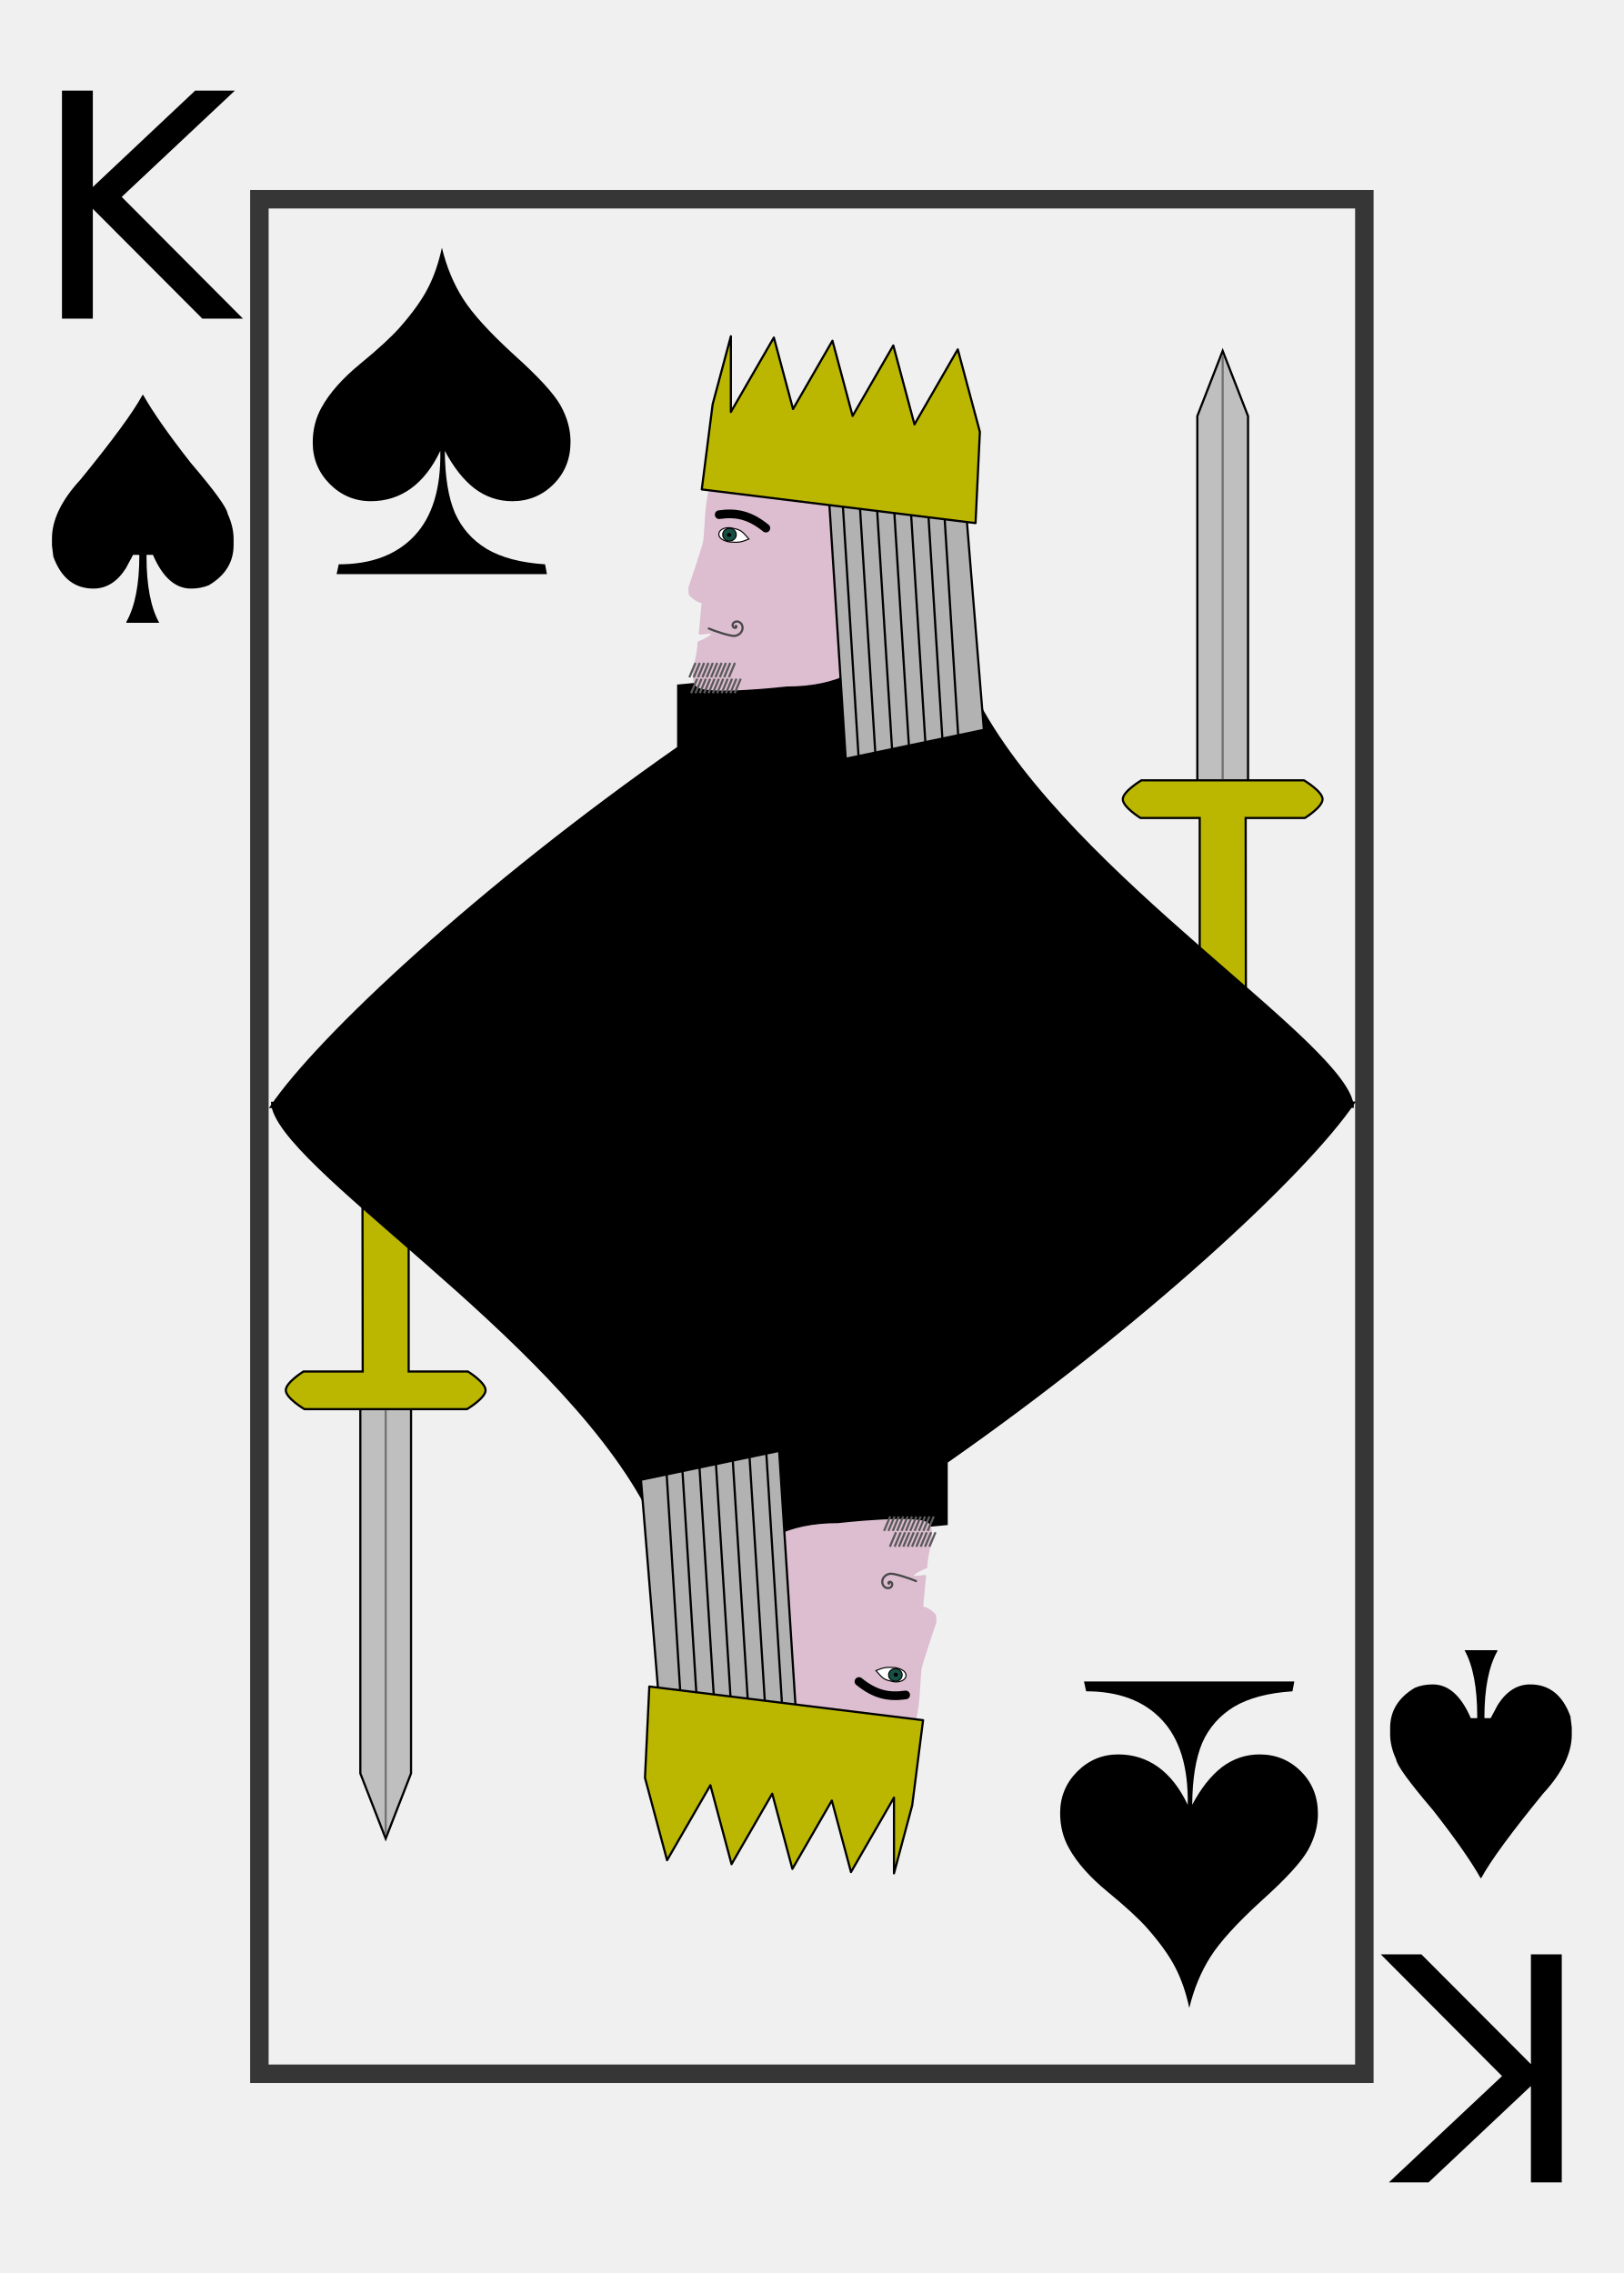
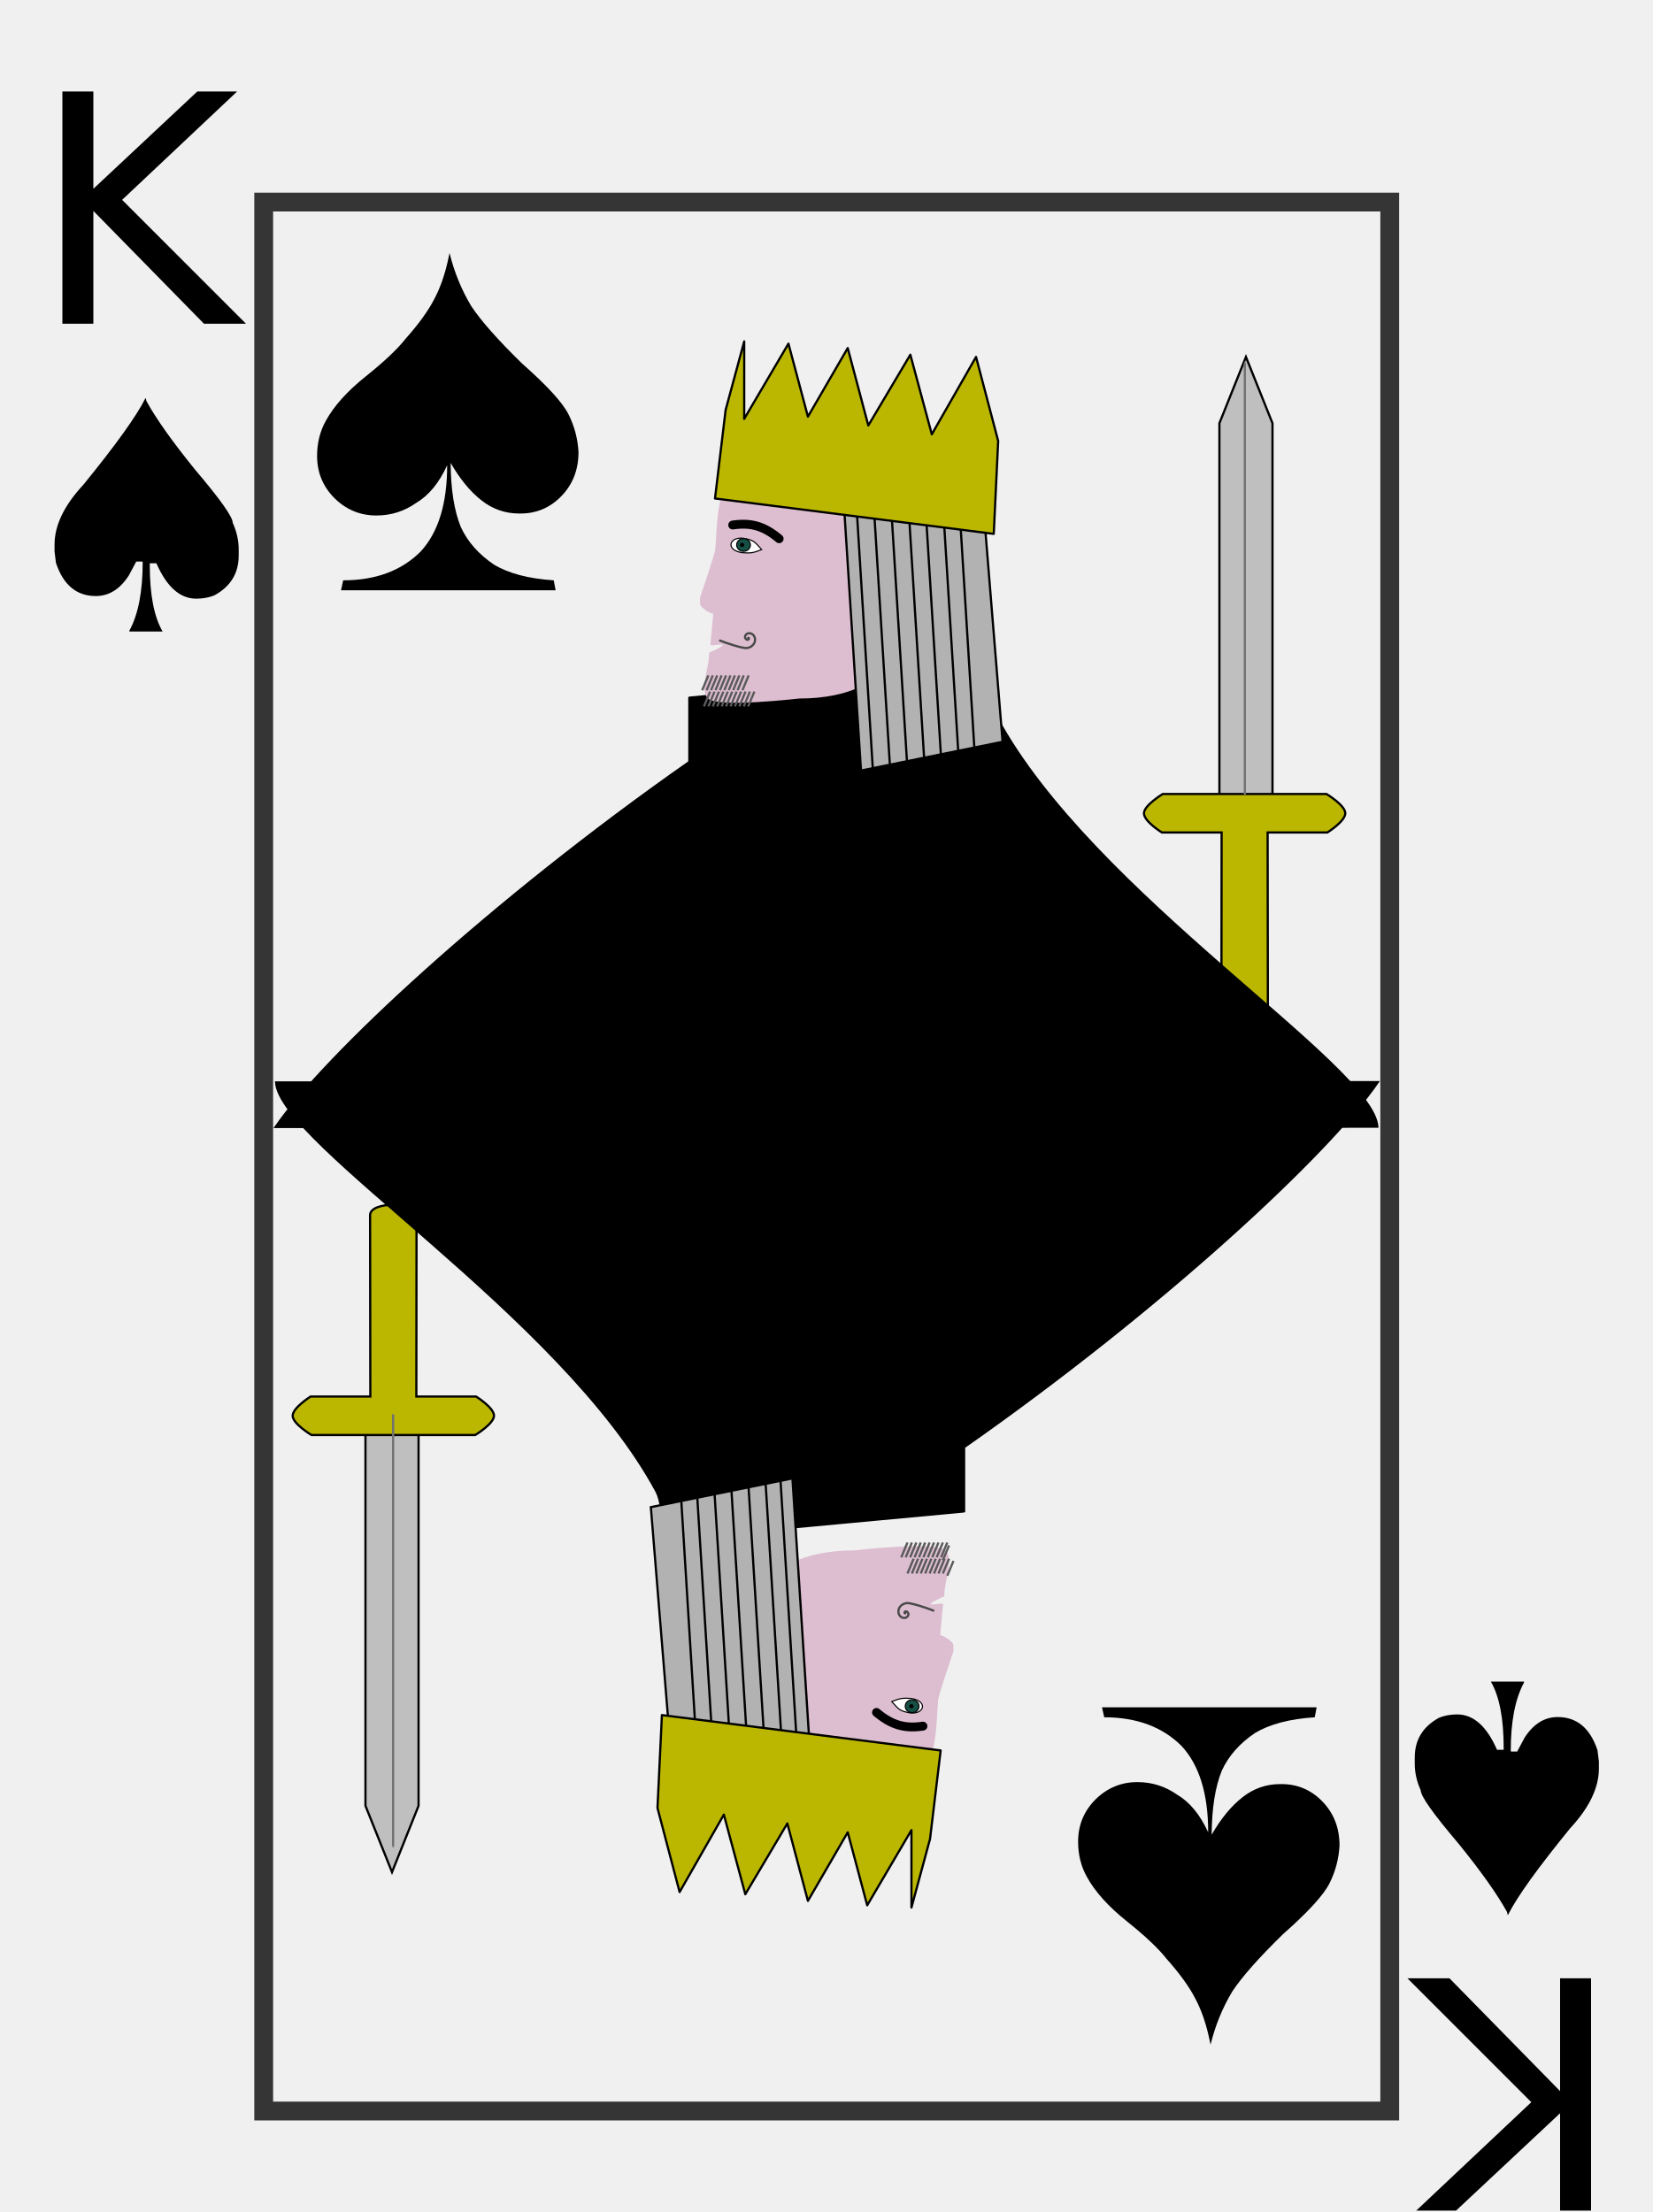
- <svg xmlns="http://www.w3.org/2000/svg" xmlns:xlink="http://www.w3.org/1999/xlink" width="747.347" height="1046.286" id="svg2" version="1.0">
-   <defs id="defs4">
-     </defs>
-   <g id="layer1" transform="translate(2.244899,-0.6479052)">
-     <path style="display:inline;overflow:visible;visibility:visible;opacity:1;fill:#bfbfbf;fill-opacity:1;fill-rule:nonzero;stroke:#000000;stroke-width:1;stroke-linecap:butt;stroke-linejoin:miter;stroke-miterlimit:4;stroke-dasharray:none;stroke-dashoffset:0;stroke-opacity:1;marker:none;marker-start:none;marker-mid:none;marker-end:none;enable-background:accumulate" d="M 548.837,369.008 V 192.181 l 11.672,-30 11.672,30 v 176.827" id="path3994" />
-     <path d="m 549.932,377.173 -27.254,-5e-5 c 0,0 -8.183,-5.052 -8.139,-8.659 0.044,-3.607 8.543,-8.659 8.543,-8.659 l 37.428,-4e-5 37.428,4e-5 c 0,0 8.5,5.052 8.543,8.659 0.044,3.607 -8.139,8.659 -8.139,8.659 l -27.254,5e-5 0.106,81.524 c 0,6.438 -21.261,6.082 -21.261,0 z" style="display:inline;overflow:visible;visibility:visible;fill:#bbb700;fill-opacity:1;fill-rule:nonzero;stroke:#000000;stroke-width:1;stroke-linecap:butt;stroke-linejoin:miter;stroke-miterlimit:4;stroke-dasharray:none;stroke-dashoffset:0;stroke-opacity:1;marker:none;marker-start:none;marker-mid:none;marker-end:none;enable-background:accumulate" id="path4168" />
-     <path id="path872" d="m 186.944,640.127 v 176.827 l -11.672,30 -11.672,-30 V 640.127" style="display:inline;overflow:visible;visibility:visible;opacity:1;fill:#bfbfbf;fill-opacity:1;fill-rule:nonzero;stroke:#000000;stroke-width:1;stroke-linecap:butt;stroke-linejoin:miter;stroke-miterlimit:4;stroke-dasharray:none;stroke-dashoffset:0;stroke-opacity:1;marker:none;marker-start:none;marker-mid:none;marker-end:none;enable-background:accumulate" />
-     <path id="path874" style="display:inline;overflow:visible;visibility:visible;fill:#bbb700;fill-opacity:1;fill-rule:nonzero;stroke:#000000;stroke-width:1;stroke-linecap:butt;stroke-linejoin:miter;stroke-miterlimit:4;stroke-dasharray:none;stroke-dashoffset:0;stroke-opacity:1;marker:none;marker-start:none;marker-mid:none;marker-end:none;enable-background:accumulate" d="m 185.849,631.962 27.254,5e-5 c 0,0 8.183,5.052 8.139,8.659 -0.044,3.607 -8.543,8.659 -8.543,8.659 l -37.428,4e-5 -37.428,-4e-5 c 0,0 -8.5,-5.052 -8.543,-8.659 -0.044,-3.607 8.139,-8.659 8.139,-8.659 l 27.254,-5e-5 -0.106,-81.524 c 0,-6.438 21.261,-6.082 21.261,0 z" />
-     <path id="path1073" style="font-style:normal;font-variant:normal;font-weight:normal;font-stretch:normal;font-size:144px;line-height:1.25;font-family:'Arial Narrow';-inkscape-font-specification:'Arial Narrow';text-align:center;text-anchor:middle;fill:#000000;fill-opacity:1;stroke:none;stroke-width:1px;stroke-linecap:butt;stroke-linejoin:miter;stroke-opacity:1" d="M 26.276,42.353 H 40.479 V 86.72 L 87.589,42.353 H 105.87 l -52.102,48.938 55.828,56.039 H 90.893 L 40.479,96.775 V 147.33 H 26.276 Z" />
-     <path id="path1076" style="font-style:normal;font-variant:normal;font-weight:normal;font-stretch:normal;font-size:144px;line-height:1.25;font-family:'Arial Narrow';-inkscape-font-specification:'Arial Narrow';text-align:center;text-anchor:middle;fill:#000000;fill-opacity:1;stroke:none;stroke-width:1px;stroke-linecap:butt;stroke-linejoin:miter;stroke-opacity:1" d="m 63.647,182.424 q 6.609,11.742 21.797,31.148 16.664,19.547 17.086,23.555 2.742,5.977 2.742,11.602 v 2.812 q 0,11.742 -11.391,18.492 -3.727,1.547 -8.227,1.547 -10.828,0 -17.508,-15.539 h -2.953 v 0.844 q 0,19.898 5.836,30.445 H 55.913 v -0.422 q 5.977,-10.617 5.977,-30.656 l -0.211,-0.211 h -2.672 l -3.305,6.188 q -5.977,9.352 -14.906,9.352 -13.148,0 -18.492,-14.695 l -0.633,-5.133 v -3.234 q 0,-12.867 13.148,-27.141 22.148,-27.141 28.406,-38.742 l 0.211,-0.211 z" />
-     <path id="path1070" style="font-style:normal;font-variant:normal;font-weight:normal;font-stretch:normal;font-size:144px;line-height:1.25;font-family:'Arial Narrow';-inkscape-font-specification:'Arial Narrow';text-align:center;text-anchor:middle;fill:#000000;fill-opacity:1;stroke:none;stroke-width:1px;stroke-linecap:butt;stroke-linejoin:miter;stroke-opacity:1" d="m 716.581,1005.228 h -14.203 v -44.367 l -47.109,44.367 h -18.281 l 52.102,-48.937 -55.828,-56.039 h 18.703 l 50.414,50.555 v -50.555 h 14.203 z" />
-     <path id="path1067" style="font-style:normal;font-variant:normal;font-weight:normal;font-stretch:normal;font-size:144px;line-height:1.25;font-family:'Arial Narrow';-inkscape-font-specification:'Arial Narrow';text-align:center;text-anchor:middle;fill:#000000;fill-opacity:1;stroke:none;stroke-width:1px;stroke-linecap:butt;stroke-linejoin:miter;stroke-opacity:1" d="m 679.21,865.158 q -6.609,-11.742 -21.797,-31.148 -16.664,-19.547 -17.086,-23.555 -2.742,-5.977 -2.742,-11.602 v -2.812 q 0,-11.742 11.391,-18.492 3.727,-1.547 8.227,-1.547 10.828,0 17.508,15.539 h 2.953 v -0.844 q 0,-19.898 -5.836,-30.445 h 15.117 v 0.422 q -5.977,10.617 -5.977,30.656 l 0.211,0.211 h 2.672 l 3.305,-6.188 q 5.977,-9.352 14.906,-9.352 13.148,0 18.492,14.695 l 0.633,5.133 v 3.234 q 0,12.867 -13.148,27.141 -22.148,27.141 -28.406,38.742 l -0.211,0.211 z" />
-     <path style="opacity:0.775;fill:none;fill-opacity:1;stroke:#000000;stroke-width:8.5;stroke-linecap:square;stroke-linejoin:miter;stroke-miterlimit:4;stroke-dasharray:none;stroke-opacity:1" d="M 117.143,92.362 H 625.714 V 955.219 H 117.143 Z" id="rect3077" />
-     <path id="path1064" style="font-style:normal;font-weight:normal;font-size:250px;line-height:1.25;font-family:Arial;text-align:center;text-anchor:middle;fill:#000000;fill-opacity:1;stroke:none;stroke-width:1px;stroke-linecap:butt;stroke-linejoin:miter;stroke-opacity:1" d="m 201.144,114.656 q 3.174,13.184 9.766,23.56 6.592,10.376 23.438,25.757 16.968,15.259 21.484,23.438 4.517,8.179 4.517,16.602 0,11.719 -7.812,19.531 -7.812,7.812 -19.043,7.812 -9.521,0 -17.334,-5.859 -7.69,-5.981 -13.672,-17.334 0.122,17.944 4.639,28.564 4.639,10.498 14.648,16.602 10.132,5.981 26.855,7.08 l 0.854,4.517 H 152.683 l 0.977,-4.517 q 22.461,0 34.79,-13.062 12.451,-13.184 11.963,-39.185 -5.493,11.597 -13.672,17.456 -8.057,5.737 -18.311,5.737 -10.986,0 -18.921,-7.935 -7.812,-7.935 -7.812,-19.043 0,-8.911 4.028,-16.113 5.493,-10.01 17.822,-20.142 12.329,-10.132 18.188,-16.724 8.911,-10.132 12.939,-18.066 4.15,-7.935 6.47,-18.677 z" />
-     <path d="m 545.144,924.925 q 3.174,-13.184 9.766,-23.56 6.592,-10.376 23.438,-25.757 16.968,-15.259 21.484,-23.438 4.517,-8.179 4.517,-16.602 0,-11.719 -7.812,-19.531 -7.812,-7.812 -19.043,-7.812 -9.521,0 -17.334,5.859 -7.69,5.981 -13.672,17.334 0.122,-17.944 4.639,-28.564 4.639,-10.498 14.648,-16.602 10.132,-5.981 26.855,-7.08 l 0.854,-4.517 H 496.683 l 0.977,4.517 q 22.461,0 34.79,13.062 12.451,13.184 11.963,39.185 -5.493,-11.597 -13.672,-17.456 -8.057,-5.737 -18.311,-5.737 -10.986,0 -18.921,7.935 -7.812,7.935 -7.812,19.043 0,8.911 4.028,16.113 5.493,10.01 17.822,20.142 12.329,10.132 18.188,16.724 8.911,10.132 12.939,18.066 4.15,7.935 6.47,18.677 z" style="font-style:normal;font-weight:normal;font-size:250px;line-height:1.25;font-family:Arial;text-align:center;text-anchor:middle;fill:#000000;fill-opacity:1;stroke:none;stroke-width:1px;stroke-linecap:butt;stroke-linejoin:miter;stroke-opacity:1" id="path1080" />
-     <path id="path3918" d="M 309.898,316.219 L 438.827,304.076 C 448.852,306.154 443.801,316.459 448.22,324.685 C 491.146,404.585 618.561,481.504 620.393,510.099 L 122.469,510.219 C 144.46,477.74 219.146,408.241 309.898,344.791 L 309.898,316.219 z" style="fill:#000000;fill-opacity:1;fill-rule:nonzero;stroke:#000000;stroke-width:1;stroke-linecap:butt;stroke-linejoin:miter;marker:none;marker-start:none;marker-mid:none;marker-end:none;stroke-miterlimit:4;stroke-dasharray:none;stroke-dashoffset:0;stroke-opacity:1;visibility:visible;display:inline;overflow:visible;enable-background:accumulate" />
-     <path style="display:inline;overflow:visible;visibility:visible;opacity:1;fill:#ddbdd0;fill-opacity:1;fill-rule:nonzero;stroke:#ddbdd0;stroke-width:1;stroke-linecap:butt;stroke-linejoin:miter;stroke-miterlimit:4;stroke-dasharray:none;stroke-dashoffset:0;stroke-opacity:1;marker:none;marker-start:none;marker-mid:none;marker-end:none;enable-background:accumulate" d="m 325.402,223.006 c -3.008,9.274 -2.569,18.312 -3.422,26.247 0,1.795 -6.861,21.85 -6.861,21.85 l 0.058,2.843 c -0.044,0.334 2.968,3.571 6.049,3.905 l -1.324,14.201 c -1.112,0.767 5.786,-0.963 5.786,0.3 0,1.421 -6.386,4.035 -6.386,4.035 0,6.756 -4.345,16.27 -0.788,19.827 4.169,4.169 41.296,-0.065 41.296,-0.065 47.993,0 48.571,-35 48.571,-35 0,-40.409 -2.582,-66.014 -2.582,-66.014 -2.482,-0.014 -18.085,-2.821 -34.972,-1.109 -18.548,1.88 -29.644,4.199 -45.424,8.982 z" id="path3867" />
-     <path style="display:inline;overflow:visible;visibility:visible;opacity:1;fill:#b2b2b2;fill-opacity:1;fill-rule:nonzero;stroke:#000000;stroke-width:1;stroke-linecap:butt;stroke-linejoin:miter;stroke-miterlimit:4;stroke-dasharray:none;stroke-dashoffset:0;stroke-opacity:1;marker:none;marker-start:none;marker-mid:none;marker-end:none;enable-background:accumulate" d="m 377.983,209.454 9.021,140.456 63.601,-13.302 -9.3,-113.985 z" id="path3871" />
-     <path style="display:inline;overflow:visible;visibility:visible;opacity:1;fill:none;fill-opacity:0.703;fill-rule:nonzero;stroke:#000000;stroke-width:4;stroke-linecap:round;stroke-linejoin:round;stroke-miterlimit:4;stroke-dasharray:none;stroke-dashoffset:0;stroke-opacity:1;marker:none;marker-start:none;marker-mid:none;marker-end:none;enable-background:accumulate" d="m 328.773,237.556 c 8.089,-1.161 14.275,0.349 21.486,6.18" id="path3875" />
-     <path style="display:inline;overflow:visible;visibility:visible;opacity:1;fill:none;fill-opacity:0.703;fill-rule:nonzero;stroke:#000000;stroke-width:1;stroke-linecap:butt;stroke-linejoin:miter;stroke-miterlimit:4;stroke-dasharray:none;stroke-dashoffset:0;stroke-opacity:1;marker:none;marker-start:none;marker-mid:none;marker-end:none;enable-background:accumulate" d="m 384.452,213.541 10.089,161.357" id="path3902" />
-     <use x="0" y="0" xlink:href="#path3902" id="use3904" width="747.347" height="1046.286" transform="translate(8.000005,2.928572)" />
-     <use x="0" y="0" xlink:href="#use3904" id="use3906" width="747.347" height="1046.286" transform="translate(8.000005,2.928572)" />
-     <use x="0" y="0" xlink:href="#use3906" id="use3908" transform="translate(8.000005,2.357143)" width="747.347" height="1046.286" />
-     <use x="0" y="0" xlink:href="#use3908" id="use3910" width="747.347" height="1046.286" transform="translate(8.000005,5.285714)" />
-     <use x="0" y="0" xlink:href="#use3910" id="use3912" transform="translate(8.000005,0.928572)" width="747.347" height="1046.286" />
-     <use x="0" y="0" xlink:href="#use3912" id="use3914" width="747.347" height="1046.286" transform="translate(8.000005,10)" />
-     <path style="display:inline;overflow:visible;visibility:visible;opacity:1;fill:#ffffff;fill-opacity:1;fill-rule:nonzero;stroke:#000000;stroke-width:0.5;stroke-linecap:butt;stroke-linejoin:miter;stroke-miterlimit:4;stroke-dasharray:none;stroke-dashoffset:0;stroke-opacity:1;marker:none;marker-start:none;marker-mid:none;marker-end:none;enable-background:accumulate" d="m 334.325,243.643 c 4.212,0.888 4.64,1.051 8.125,5.126 -3.668,1.537 -5.011,1.661 -8.872,1.361 -7.821,-1.3 -5.568,-7.368 0.748,-6.487 z" id="path3877" />
-     <path style="opacity:1;fill:#165044;fill-opacity:1;stroke:#000000;stroke-width:0.5;stroke-linecap:round;stroke-linejoin:round;stroke-miterlimit:4;stroke-dasharray:none;stroke-opacity:1" d="m 336.624,246.766 a 3.119,2.908 0 0 1 -3.119,2.908 3.119,2.908 0 0 1 -3.119,-2.908 3.119,2.908 0 0 1 3.119,-2.908 3.119,2.908 0 0 1 3.119,2.908 z" id="path3885" />
-     <path style="opacity:1;fill:#000000;fill-opacity:1;stroke:#000000;stroke-width:0.5;stroke-linecap:round;stroke-linejoin:round;stroke-miterlimit:4;stroke-dasharray:none;stroke-opacity:1" d="m 334.073,246.893 a 0.758,0.694 0 0 1 -0.758,0.694 0.758,0.694 0 0 1 -0.758,-0.694 0.758,0.694 0 0 1 0.758,-0.694 0.758,0.694 0 0 1 0.758,0.694 z" id="path3887" />
-     <path id="path4045" d="m 317.853,305.782 -2.812,6.652" style="display:inline;overflow:visible;visibility:visible;opacity:1;fill:none;fill-opacity:0.703;fill-rule:nonzero;stroke:#5a5a5a;stroke-width:1;stroke-linecap:butt;stroke-linejoin:miter;stroke-miterlimit:4;stroke-dasharray:none;stroke-dashoffset:0;stroke-opacity:1;marker:none;marker-start:none;marker-mid:none;marker-end:none;enable-background:accumulate" />
-     <use height="1046.286" width="747.347" transform="translate(2)" id="use4061" xlink:href="#path4045" y="0" x="0" />
-     <use height="1046.286" width="747.347" transform="translate(2)" id="use4063" xlink:href="#use4061" y="0" x="0" />
-     <use height="1046.286" width="747.347" transform="translate(2)" id="use4065" xlink:href="#use4063" y="0" x="0" />
-     <use height="1046.286" width="747.347" transform="translate(2)" id="use4067" xlink:href="#use4065" y="0" x="0" />
-     <use height="1046.286" width="747.347" transform="translate(2)" id="use4069" xlink:href="#use4067" y="0" x="0" />
-     <use height="1046.286" width="747.347" transform="translate(2)" id="use4071" xlink:href="#use4069" y="0" x="0" />
-     <use height="1046.286" width="747.347" transform="translate(2)" id="use4073" xlink:href="#use4071" y="0" x="0" />
-     <use height="1046.286" width="747.347" transform="translate(2)" id="use4075" xlink:href="#use4073" y="0" x="0" />
-     <use height="1046.286" width="747.347" transform="translate(2.178571)" id="use4077" xlink:href="#use4075" y="0" x="0" />
-     <use height="1046.286" width="747.347" transform="translate(0.8035714,7.285714)" id="use4121" xlink:href="#path4045" y="0" x="0" />
-     <use height="1046.286" width="747.347" transform="translate(2)" id="use4123" xlink:href="#use4121" y="0" x="0" />
-     <use height="1046.286" width="747.347" transform="translate(2)" id="use4125" xlink:href="#use4123" y="0" x="0" />
-     <use height="1046.286" width="747.347" transform="translate(2)" id="use4127" xlink:href="#use4125" y="0" x="0" />
-     <use height="1046.286" width="747.347" transform="translate(2)" id="use4129" xlink:href="#use4127" y="0" x="0" />
-     <use height="1046.286" width="747.347" transform="translate(2)" id="use4131" xlink:href="#use4129" y="0" x="0" />
-     <use height="1046.286" width="747.347" transform="translate(2)" id="use4133" xlink:href="#use4131" y="0" x="0" />
-     <use height="1046.286" width="747.347" transform="translate(2.044643)" id="use4135" xlink:href="#use4133" y="0" x="0" />
-     <use height="1046.286" width="747.347" transform="translate(2)" id="use4139" xlink:href="#use4135" y="0" x="0" />
-     <use height="1046.286" width="747.347" transform="translate(2)" id="use4141" xlink:href="#use4139" y="0" x="0" />
-     <use height="1046.286" width="747.347" transform="translate(2)" id="use4143" xlink:href="#use4141" y="0" x="0" />
-     <path id="path4157" d="m 336.339,288.797 c 0.12,-0.095 0.278,0.034 0.327,0.144 0.138,0.314 -0.149,0.626 -0.435,0.708 -0.608,0.173 -1.149,-0.362 -1.259,-0.924 -0.198,-1.011 0.685,-1.863 1.631,-1.993 1.533,-0.212 2.78,1.126 2.922,2.574 0.214,2.179 -1.695,3.915 -3.768,4.057 -2.015,0.138 -9.425,-2.337 -11.752,-3.393" style="fill:none;fill-rule:evenodd;stroke:#484848;stroke-width:1px;stroke-linecap:round;stroke-linejoin:miter;stroke-opacity:1" />
-     <path id="path4368" d="m 320.755,225.934 126,15.5 2,-42 -10.17,-37.954 -19.935,34.528 -9.739,-36.347 -18.731,32.442 -9.274,-34.611 -18.153,31.442 -8.819,-32.913 -19.788,34.274 v -34.86 l -8.379,31.271 z" style="display:inline;overflow:visible;visibility:visible;opacity:1;fill:#bbb700;fill-opacity:1;fill-rule:nonzero;stroke:#000000;stroke-width:1;stroke-linecap:butt;stroke-linejoin:round;stroke-miterlimit:4;stroke-dasharray:none;stroke-dashoffset:0;stroke-opacity:1;marker:none;marker-start:none;marker-mid:none;marker-end:none;enable-background:accumulate" />
-     <use x="0" y="0" xlink:href="#path3918" id="use3954" transform="matrix(-1,0,0,-1,743.3673,1018.407)" width="747.347" height="1046.286" />
-     <path id="path878" d="m 417.966,795.4 c 3.008,-9.274 2.569,-18.312 3.422,-26.247 0,-1.795 6.861,-21.85 6.861,-21.85 l -0.058,-2.843 c 0.044,-0.334 -2.968,-3.571 -6.049,-3.905 l 1.324,-14.201 c 1.112,-0.767 -5.786,0.963 -5.786,-0.3 0,-1.421 6.386,-4.035 6.386,-4.035 0,-6.756 4.345,-16.27 0.788,-19.827 -4.169,-4.169 -41.296,0.065 -41.296,0.065 -47.993,0 -48.571,35 -48.571,35 0,40.409 2.582,66.014 2.582,66.014 2.482,0.014 18.085,2.821 34.972,1.109 18.548,-1.88 29.644,-4.199 45.424,-8.982 z" style="display:inline;overflow:visible;visibility:visible;opacity:1;fill:#ddbdd0;fill-opacity:1;fill-rule:nonzero;stroke:#ddbdd0;stroke-width:1;stroke-linecap:butt;stroke-linejoin:miter;stroke-miterlimit:4;stroke-dasharray:none;stroke-dashoffset:0;stroke-opacity:1;marker:none;marker-start:none;marker-mid:none;marker-end:none;enable-background:accumulate" />
-     <path id="path880" d="m 365.385,808.953 -9.021,-140.456 -63.601,13.302 9.3,113.985 z" style="display:inline;overflow:visible;visibility:visible;opacity:1;fill:#b2b2b2;fill-opacity:1;fill-rule:nonzero;stroke:#000000;stroke-width:1;stroke-linecap:butt;stroke-linejoin:miter;stroke-miterlimit:4;stroke-dasharray:none;stroke-dashoffset:0;stroke-opacity:1;marker:none;marker-start:none;marker-mid:none;marker-end:none;enable-background:accumulate" />
-     <path id="path882" d="m 414.594,780.851 c -8.089,1.161 -14.275,-0.349 -21.486,-6.18" style="display:inline;overflow:visible;visibility:visible;opacity:1;fill:none;fill-opacity:0.703;fill-rule:nonzero;stroke:#000000;stroke-width:4;stroke-linecap:round;stroke-linejoin:round;stroke-miterlimit:4;stroke-dasharray:none;stroke-dashoffset:0;stroke-opacity:1;marker:none;marker-start:none;marker-mid:none;marker-end:none;enable-background:accumulate" />
-     <path id="path884" d="M 358.916,804.866 348.827,643.509" style="display:inline;overflow:visible;visibility:visible;opacity:1;fill:none;fill-opacity:0.703;fill-rule:nonzero;stroke:#000000;stroke-width:1;stroke-linecap:butt;stroke-linejoin:miter;stroke-miterlimit:4;stroke-dasharray:none;stroke-dashoffset:0;stroke-opacity:1;marker:none;marker-start:none;marker-mid:none;marker-end:none;enable-background:accumulate" />
-     <use transform="rotate(180,367.6837,507.739)" height="1046.286" width="747.347" id="use886" xlink:href="#path3902" y="0" x="0" />
-     <use transform="rotate(180,367.6837,507.739)" height="1046.286" width="747.347" id="use888" xlink:href="#use3904" y="0" x="0" />
-     <use height="1046.286" width="747.347" transform="rotate(180,367.6837,508.0247)" id="use890" xlink:href="#use3906" y="0" x="0" />
-     <use transform="rotate(180,367.6837,506.5604)" height="1046.286" width="747.347" id="use892" xlink:href="#use3908" y="0" x="0" />
-     <use height="1046.286" width="747.347" transform="rotate(180,367.6837,508.739)" id="use894" xlink:href="#use3910" y="0" x="0" />
-     <use transform="rotate(180,367.6837,504.2033)" height="1046.286" width="747.347" id="use896" xlink:href="#use3912" y="0" x="0" />
-     <path id="path898" d="m 409.042,774.764 c -4.212,-0.888 -4.64,-1.051 -8.125,-5.126 3.668,-1.537 5.011,-1.661 8.872,-1.361 7.821,1.3 5.568,7.368 -0.748,6.487 z" style="display:inline;overflow:visible;visibility:visible;opacity:1;fill:#ffffff;fill-opacity:1;fill-rule:nonzero;stroke:#000000;stroke-width:0.5;stroke-linecap:butt;stroke-linejoin:miter;stroke-miterlimit:4;stroke-dasharray:none;stroke-dashoffset:0;stroke-opacity:1;marker:none;marker-start:none;marker-mid:none;marker-end:none;enable-background:accumulate" />
-     <path transform="scale(-1)" style="opacity:1;fill:#165044;fill-opacity:1;stroke:#000000;stroke-width:0.5;stroke-linecap:round;stroke-linejoin:round;stroke-miterlimit:4;stroke-dasharray:none;stroke-opacity:1" d="m -406.743,-771.64 a 3.119,2.908 0 0 1 -3.119,2.908 3.119,2.908 0 0 1 -3.119,-2.908 3.119,2.908 0 0 1 3.119,-2.908 3.119,2.908 0 0 1 3.119,2.908 z" id="path900" />
-     <path transform="scale(-1)" style="opacity:1;fill:#000000;fill-opacity:1;stroke:#000000;stroke-width:0.5;stroke-linecap:round;stroke-linejoin:round;stroke-miterlimit:4;stroke-dasharray:none;stroke-opacity:1" d="m -409.295,-771.514 a 0.758,0.694 0 0 1 -0.758,0.694 0.758,0.694 0 0 1 -0.758,-0.694 0.758,0.694 0 0 1 0.758,-0.694 0.758,0.694 0 0 1 0.758,0.694 z" id="path902" />
-     <path style="display:inline;overflow:visible;visibility:visible;opacity:1;fill:none;fill-opacity:0.703;fill-rule:nonzero;stroke:#5a5a5a;stroke-width:1;stroke-linecap:butt;stroke-linejoin:miter;stroke-miterlimit:4;stroke-dasharray:none;stroke-dashoffset:0;stroke-opacity:1;marker:none;marker-start:none;marker-mid:none;marker-end:none;enable-background:accumulate" d="m 425.514,712.625 2.812,-6.652" id="path904" />
-     <use x="0" y="0" xlink:href="#path4045" id="use906" transform="rotate(180,370.6837,509.2033)" width="747.347" height="1046.286" />
-     <use x="0" y="0" xlink:href="#use4061" id="use908" transform="rotate(180,370.6837,509.2033)" width="747.347" height="1046.286" />
-     <use x="0" y="0" xlink:href="#use4063" id="use910" transform="rotate(180,370.6837,509.2033)" width="747.347" height="1046.286" />
-     <use x="0" y="0" xlink:href="#use4065" id="use912" transform="rotate(180,370.6837,509.2033)" width="747.347" height="1046.286" />
-     <use x="0" y="0" xlink:href="#use4067" id="use914" transform="rotate(180,370.6837,509.2033)" width="747.347" height="1046.286" />
-     <use x="0" y="0" xlink:href="#use4069" id="use916" transform="rotate(180,370.6837,509.2033)" width="747.347" height="1046.286" />
-     <use x="0" y="0" xlink:href="#use4071" id="use918" transform="rotate(180,370.6837,509.2033)" width="747.347" height="1046.286" />
-     <use x="0" y="0" xlink:href="#use4073" id="use920" transform="rotate(180,370.6837,509.2033)" width="747.347" height="1046.286" />
-     <use x="0" y="0" xlink:href="#use4075" id="use922" transform="rotate(180,370.5944,509.2033)" width="747.347" height="1046.286" />
-     <use x="0" y="0" xlink:href="#path4045" id="use924" transform="rotate(180,371.2819,505.5604)" width="747.347" height="1046.286" />
-     <use x="0" y="0" xlink:href="#use4121" id="use926" transform="rotate(180,370.6837,509.2033)" width="747.347" height="1046.286" />
-     <use x="0" y="0" xlink:href="#use4123" id="use928" transform="rotate(180,370.6837,509.2033)" width="747.347" height="1046.286" />
-     <use x="0" y="0" xlink:href="#use4125" id="use930" transform="rotate(180,370.6837,509.2033)" width="747.347" height="1046.286" />
-     <use x="0" y="0" xlink:href="#use4127" id="use932" transform="rotate(180,370.6837,509.2033)" width="747.347" height="1046.286" />
-     <use x="0" y="0" xlink:href="#use4129" id="use934" transform="rotate(180,370.6837,509.2033)" width="747.347" height="1046.286" />
-     <use x="0" y="0" xlink:href="#use4131" id="use936" transform="rotate(180,370.6837,509.2033)" width="747.347" height="1046.286" />
-     <use x="0" y="0" xlink:href="#use4133" id="use938" transform="rotate(180,370.6614,509.2033)" width="747.347" height="1046.286" />
-     <use x="0" y="0" xlink:href="#use4135" id="use940" transform="rotate(180,370.6837,509.2033)" width="747.347" height="1046.286" />
-     <use x="0" y="0" xlink:href="#use4139" id="use942" transform="rotate(180,370.6837,509.2033)" width="747.347" height="1046.286" />
-     <use x="0" y="0" xlink:href="#use4141" id="use944" transform="rotate(180,370.6837,509.2033)" width="747.347" height="1046.286" />
-     <path style="fill:none;fill-rule:evenodd;stroke:#484848;stroke-width:1px;stroke-linecap:round;stroke-linejoin:miter;stroke-opacity:1" d="m 407.028,729.609 c -0.12,0.095 -0.278,-0.034 -0.327,-0.144 -0.138,-0.314 0.149,-0.626 0.435,-0.708 0.608,-0.173 1.149,0.362 1.259,0.924 0.198,1.011 -0.685,1.863 -1.631,1.993 -1.533,0.212 -2.78,-1.126 -2.922,-2.574 -0.214,-2.179 1.695,-3.915 3.768,-4.057 2.015,-0.138 9.425,2.337 11.752,3.393" id="path946" />
-     <path style="display:inline;overflow:visible;visibility:visible;opacity:1;fill:#bbb700;fill-opacity:1;fill-rule:nonzero;stroke:#000000;stroke-width:1;stroke-linecap:butt;stroke-linejoin:round;stroke-miterlimit:4;stroke-dasharray:none;stroke-dashoffset:0;stroke-opacity:1;marker:none;marker-start:none;marker-mid:none;marker-end:none;enable-background:accumulate" d="m 422.612,792.473 -126,-15.5 -2,42 10.17,37.954 19.935,-34.528 9.739,36.347 18.731,-32.442 9.274,34.611 18.153,-31.442 8.819,32.913 19.788,-34.274 v 34.86 l 8.379,-31.271 z" id="path948" />
-     <path style="opacity:1;fill:#727272;fill-opacity:1;fill-rule:nonzero;stroke:none;stroke-width:1;stroke-linecap:butt;stroke-linejoin:miter;marker:none;stroke-miterlimit:4;stroke-dasharray:none;stroke-dashoffset:0;stroke-opacity:1;visibility:visible;display:inline;overflow:visible;enable-background:accumulate" d="M 560.005,164.8 L 560.005,359.367 L 561.005,359.367 L 561.005,164.8 L 560.505,163.558 L 560.005,164.8 z" id="path4179" />
-     <use x="0" y="0" xlink:href="#path4179" id="use4188" transform="matrix(-1,0,0,-1,735.7768,1009.146)" width="747.347" height="1046.286" />
+ <svg xmlns="http://www.w3.org/2000/svg" xmlns:xlink="http://www.w3.org/1999/xlink" version="1.0" viewBox="0 0 747 1000">
+   <g transform="translate(2.2 -.65)">
+     <path d="M549 369V192l12-30 12 30v177" fill="#bfbfbf" stroke="#000" />
+     <path d="M550 377h-27s-8.2-5.1-8.1-8.7c.044-3.6 8.5-8.7 8.5-8.7h74s8.5 5.1 8.5 8.7c.044 3.6-8.1 8.7-8.1 8.7h-27l.11 82c0 6.4-21 6.1-21 0z" fill="#bbb700" stroke="#000" />
+     <path d="M187 640v177l-12 30-12-30V640" fill="#bfbfbf" stroke="#000" />
+     <path d="M186 632h27s8.2 5.1 8.1 8.7c-.044 3.6-8.5 8.7-8.5 8.7h-74s-8.5-5.1-8.5-8.7c-.044-3.6 8.1-8.7 8.1-8.7h27l-.11-82c0-6.4 21-6.1 21 0z" fill="#bbb700" stroke="#000" />
+     <path d="M26 42h14v44l47-44h18L53 91l56 56H90L40 96v51H26zM64 182q6.6 12 22 31 17 20 17 24 2.7 6 2.7 12v2.8q0 12-11 18-3.7 1.5-8.2 1.5-11 0-18-16h-3v.84q0 20 5.8 30h-15v-.42q6-11 6-31l-.21-.21h-2.7l-3.3 6.2q-6 9.4-15 9.4-13 0-18-15l-.63-5.1v-3.2q0-13 13-27 22-27 28-39l.21-.21zM717 1000h-14v-44l-47 44h-18l52-49-56-56h19l50 51v-51h14zM679 865q-6.6-12-22-31-17-20-17-24-2.7-6-2.7-12v-2.8q0-12 11-18 3.7-1.5 8.2-1.5 11 0 18 16h3v-.84q0-20-5.8-30h15v.42q-6 11-6 31l.21.21h2.7l3.3-6.2q6-9.4 15-9.4 13 0 18 15l.63 5.1v3.2q0 13-13 27-22 27-28 39l-.21.21z" />
+     <path d="M117 92h509v863H117z" fill="none" opacity=".78" stroke-linecap="square" stroke-width="8.5" stroke="#000" />
+     <path d="M201 115q3.2 13 9.8 24 6.6 10 23 26 17 15 21 23t4.5 17q0 12-7.8 20t-19 7.8q-9.5 0-17-5.9-7.7-6-14-17 .12 18 4.6 29 4.6 10 15 17 10 6 27 7.1l.85 4.5h-97l.98-4.5q22 0 35-13 12-13 12-39-5.5 12-14 17-8.1 5.7-18 5.7-11 0-19-7.9-7.8-7.9-7.8-19 0-8.9 4-16 5.5-10 18-20t18-17q8.9-10 13-18 4.2-7.9 6.5-19zM545 925q3.2-13 9.8-24 6.6-10 23-26 17-15 21-23t4.5-17q0-12-7.8-20t-19-7.8q-9.5 0-17 5.9-7.7 6-14 17 .12-18 4.6-29 4.6-10 15-17 10-6 27-7.1l.85-4.5h-97l.98 4.5q22 0 35 13 12 13 12 39-5.5-12-14-17-8.1-5.7-18-5.7-11 0-19 7.9-7.8 7.9-7.8 19 0 8.9 4 16 5.5 10 18 20t18 17q8.9 10 13 18 4.2 7.9 6.5 19z" />
+     <path id="z" d="M310 316l129-12c10 2.1 5 12 9.4 21 43 80 170 157 172 185l-498 .12c22-32 97-102 187-165v-29z" stroke="#000" />
+     <path d="M325 223c-3 9.3-2.6 18-3.4 26 0 1.8-6.9 22-6.9 22l.058 2.8c-.044.33 3 3.6 6 3.9l-1.3 14c-1.1.77 5.8-.96 5.8.3 0 1.4-6.4 4-6.4 4 0 6.8-4.3 16-.79 20 4.2 4.2 41-.065 41-.065 48 0 49-35 49-35 0-40-2.6-66-2.6-66-2.5-.014-18-2.8-35-1.1-19 1.9-30 4.2-45 9z" fill="#ddbdd0" stroke="#ddbdd0" />
+     <path d="M378 209l9 140 64-13-9.3-114z" fill="#b2b2b2" stroke="#000" />
+     <path d="M329 238c8.1-1.2 14 .35 21 6.2" fill="none" stroke-linecap="round" stroke-linejoin="round" stroke-width="4" stroke="#000" />
+     <path id="a" d="M384 214l10 161" fill="none" stroke="#000" />
+     <use id="b" transform="translate(8 2.9)" width="747.347" height="1046.286" xlink:href="#a" />
+     <use id="c" transform="translate(8 2.9)" width="747.347" height="1046.286" xlink:href="#b" />
+     <use id="d" transform="translate(8 2.4)" width="747.347" height="1046.286" xlink:href="#c" />
+     <use id="e" transform="translate(8 5.3)" width="747.347" height="1046.286" xlink:href="#d" />
+     <use id="f" transform="translate(8 .93)" width="747.347" height="1046.286" xlink:href="#e" />
+     <use transform="translate(8 10)" width="747.347" height="1046.286" xlink:href="#f" />
+     <path d="M334 244c4.2.89 4.6 1.1 8.1 5.1-3.7 1.5-5 1.7-8.9 1.4-7.8-1.3-5.6-7.4.75-6.5z" fill="#fff" stroke-width=".5" stroke="#000" />
+     <path d="M337 247a3.1 2.9 0 01-3.1 2.9 3.1 2.9 0 01-3.1-2.9 3.1 2.9 0 013.1-2.9 3.1 2.9 0 013.1 2.9z" fill="#165044" stroke-linecap="round" stroke-linejoin="round" stroke-width=".5" stroke="#000" />
+     <path d="M334 247a.76.69 0 01-.76.69.76.69 0 01-.76-.69.76.69 0 01.76-.69.76.69 0 01.76.69z" stroke-linecap="round" stroke-linejoin="round" stroke-width=".5" stroke="#000" />
+     <path id="g" d="M318 306l-2.8 6.7" fill="none" stroke="#5a5a5a" />
+     <use id="h" transform="translate(2)" width="747.347" height="1046.286" xlink:href="#g" />
+     <use id="i" transform="translate(2)" width="747.347" height="1046.286" xlink:href="#h" />
+     <use id="j" transform="translate(2)" width="747.347" height="1046.286" xlink:href="#i" />
+     <use id="k" transform="translate(2)" width="747.347" height="1046.286" xlink:href="#j" />
+     <use id="l" transform="translate(2)" width="747.347" height="1046.286" xlink:href="#k" />
+     <use id="m" transform="translate(2)" width="747.347" height="1046.286" xlink:href="#l" />
+     <use id="n" transform="translate(2)" width="747.347" height="1046.286" xlink:href="#m" />
+     <use id="o" transform="translate(2)" width="747.347" height="1046.286" xlink:href="#n" />
+     <use transform="translate(2.2)" width="747.347" height="1046.286" xlink:href="#o" />
+     <use id="p" transform="translate(.8 7.3)" width="747.347" height="1046.286" xlink:href="#g" />
+     <use id="q" transform="translate(2)" width="747.347" height="1046.286" xlink:href="#p" />
+     <use id="r" transform="translate(2)" width="747.347" height="1046.286" xlink:href="#q" />
+     <use id="s" transform="translate(2)" width="747.347" height="1046.286" xlink:href="#r" />
+     <use id="t" transform="translate(2)" width="747.347" height="1046.286" xlink:href="#s" />
+     <use id="u" transform="translate(2)" width="747.347" height="1046.286" xlink:href="#t" />
+     <use id="v" transform="translate(2)" width="747.347" height="1046.286" xlink:href="#u" />
+     <use id="w" transform="translate(2)" width="747.347" height="1046.286" xlink:href="#v" />
+     <use id="x" transform="translate(2)" width="747.347" height="1046.286" xlink:href="#w" />
+     <use id="y" transform="translate(2)" width="747.347" height="1046.286" xlink:href="#x" />
+     <use transform="translate(2)" width="747.347" height="1046.286" xlink:href="#y" />
+     <path d="M336 289c.12-.095.28.034.33.14.14.31-.15.63-.44.71-.61.17-1.1-.36-1.3-.92-.2-1 .68-1.9 1.6-2 1.5-.21 2.8 1.1 2.9 2.6.21 2.2-1.7 3.9-3.8 4.1-2 .14-9.4-2.3-12-3.4" fill="none" stroke-linecap="round" stroke="#484848" />
+     <path d="M321 226l126 16 2-42-10-38-20 35-9.7-36-19 32-9.3-35-18 31-8.8-33-20 34v-35l-8.4 31z" fill="#bbb700" stroke-linejoin="round" stroke="#000" />
+     <use transform="rotate(180 371.5 500)" width="747.347" height="1046.286" xlink:href="#z" />
+     <path d="M418 795c3-9.3 2.6-18 3.4-26 0-1.8 6.9-22 6.9-22l-.058-2.8c.044-.33-3-3.6-6-3.9l1.3-14c1.1-.77-5.8.96-5.8-.3 0-1.4 6.4-4 6.4-4 0-6.8 4.3-16 .79-20-4.2-4.2-41 .065-41 .065-48 0-49 35-49 35 0 40 2.6 66 2.6 66 2.5.014 18 2.8 35 1.1 19-1.9 30-4.2 45-9z" fill="#ddbdd0" stroke="#ddbdd0" />
+     <path d="M365 809l-9-140-64 13 9.3 114z" fill="#b2b2b2" stroke="#000" />
+     <path d="M415 781c-8.1 1.2-14-.35-21-6.2" fill="none" stroke-linecap="round" stroke-linejoin="round" stroke-width="4" stroke="#000" />
+     <path d="M359 805l-10-161" fill="none" stroke="#000" />
+     <use transform="rotate(180 368 508)" width="747.347" height="1046.286" xlink:href="#a" />
+     <use transform="rotate(180 368 508)" width="747.347" height="1046.286" xlink:href="#b" />
+     <use transform="rotate(180 368 508)" width="747.347" height="1046.286" xlink:href="#c" />
+     <use transform="rotate(180 368 507)" width="747.347" height="1046.286" xlink:href="#d" />
+     <use transform="rotate(180 368 509)" width="747.347" height="1046.286" xlink:href="#e" />
+     <use transform="rotate(180 368 504)" width="747.347" height="1046.286" xlink:href="#f" />
+     <path d="M409 775c-4.2-.89-4.6-1.1-8.1-5.1 3.7-1.5 5-1.7 8.9-1.4 7.8 1.3 5.6 7.4-.75 6.5z" fill="#fff" stroke-width=".5" stroke="#000" />
+     <path d="M407 772a2.9 3.1 90 013.1-2.9 2.9 3.1 90 013.1 2.9 2.9 3.1 90 01-3.1 2.9 2.9 3.1 90 01-3.1-2.9z" fill="#165044" stroke-linecap="round" stroke-linejoin="round" stroke-width=".5" stroke="#000" />
+     <path d="M409 772a.69.76 90 01.76-.69.69.76 90 01.76.69.69.76 90 01-.76.69.69.76 90 01-.76-.69z" stroke-linecap="round" stroke-linejoin="round" stroke-width=".5" stroke="#000" />
+     <path d="M426 713l2.8-6.7" fill="none" stroke="#5a5a5a" />
+     <use transform="rotate(180 371 509)" width="747.347" height="1046.286" xlink:href="#g" />
+     <use transform="rotate(180 371 509)" width="747.347" height="1046.286" xlink:href="#h" />
+     <use transform="rotate(180 371 509)" width="747.347" height="1046.286" xlink:href="#i" />
+     <use transform="rotate(180 371 509)" width="747.347" height="1046.286" xlink:href="#j" />
+     <use transform="rotate(180 371 509)" width="747.347" height="1046.286" xlink:href="#k" />
+     <use transform="rotate(180 371 509)" width="747.347" height="1046.286" xlink:href="#l" />
+     <use transform="rotate(180 371 509)" width="747.347" height="1046.286" xlink:href="#m" />
+     <use transform="rotate(180 371 509)" width="747.347" height="1046.286" xlink:href="#n" />
+     <use transform="rotate(180 371 509)" width="747.347" height="1046.286" xlink:href="#o" />
+     <use transform="rotate(180 371 506)" width="747.347" height="1046.286" xlink:href="#g" />
+     <use transform="rotate(180 371 509)" width="747.347" height="1046.286" xlink:href="#p" />
+     <use transform="rotate(180 371 509)" width="747.347" height="1046.286" xlink:href="#q" />
+     <use transform="rotate(180 371 509)" width="747.347" height="1046.286" xlink:href="#r" />
+     <use transform="rotate(180 371 509)" width="747.347" height="1046.286" xlink:href="#s" />
+     <use transform="rotate(180 371 509)" width="747.347" height="1046.286" xlink:href="#t" />
+     <use transform="rotate(180 371 509)" width="747.347" height="1046.286" xlink:href="#u" />
+     <use transform="rotate(180 371 509)" width="747.347" height="1046.286" xlink:href="#v" />
+     <use transform="rotate(180 371 509)" width="747.347" height="1046.286" xlink:href="#w" />
+     <use transform="rotate(180 371 509)" width="747.347" height="1046.286" xlink:href="#x" />
+     <use transform="rotate(180 371 509)" width="747.347" height="1046.286" xlink:href="#y" />
+     <path d="M407 730c-.12.095-.28-.034-.33-.14-.14-.31.15-.63.44-.71.61-.17 1.1.36 1.3.92.2 1-.68 1.9-1.6 2-1.5.21-2.8-1.1-2.9-2.6-.21-2.2 1.7-3.9 3.8-4.1 2-.14 9.4 2.3 12 3.4" fill="none" stroke-linecap="round" stroke="#484848" />
+     <path d="M423 792l-126-16-2 42 10 38 20-35 9.7 36 19-32 9.3 35 18-31 8.8 33 20-34v35l8.4-31z" fill="#bbb700" stroke-linejoin="round" stroke="#000" />
+     <path id="A" d="M560 165v195h1V165l-.5-1.2-.5 1.2z" fill="#727272" />
+     <use transform="rotate(180 368 500)" width="747.347" height="1046.286" xlink:href="#A" />
  </g>
</svg>
